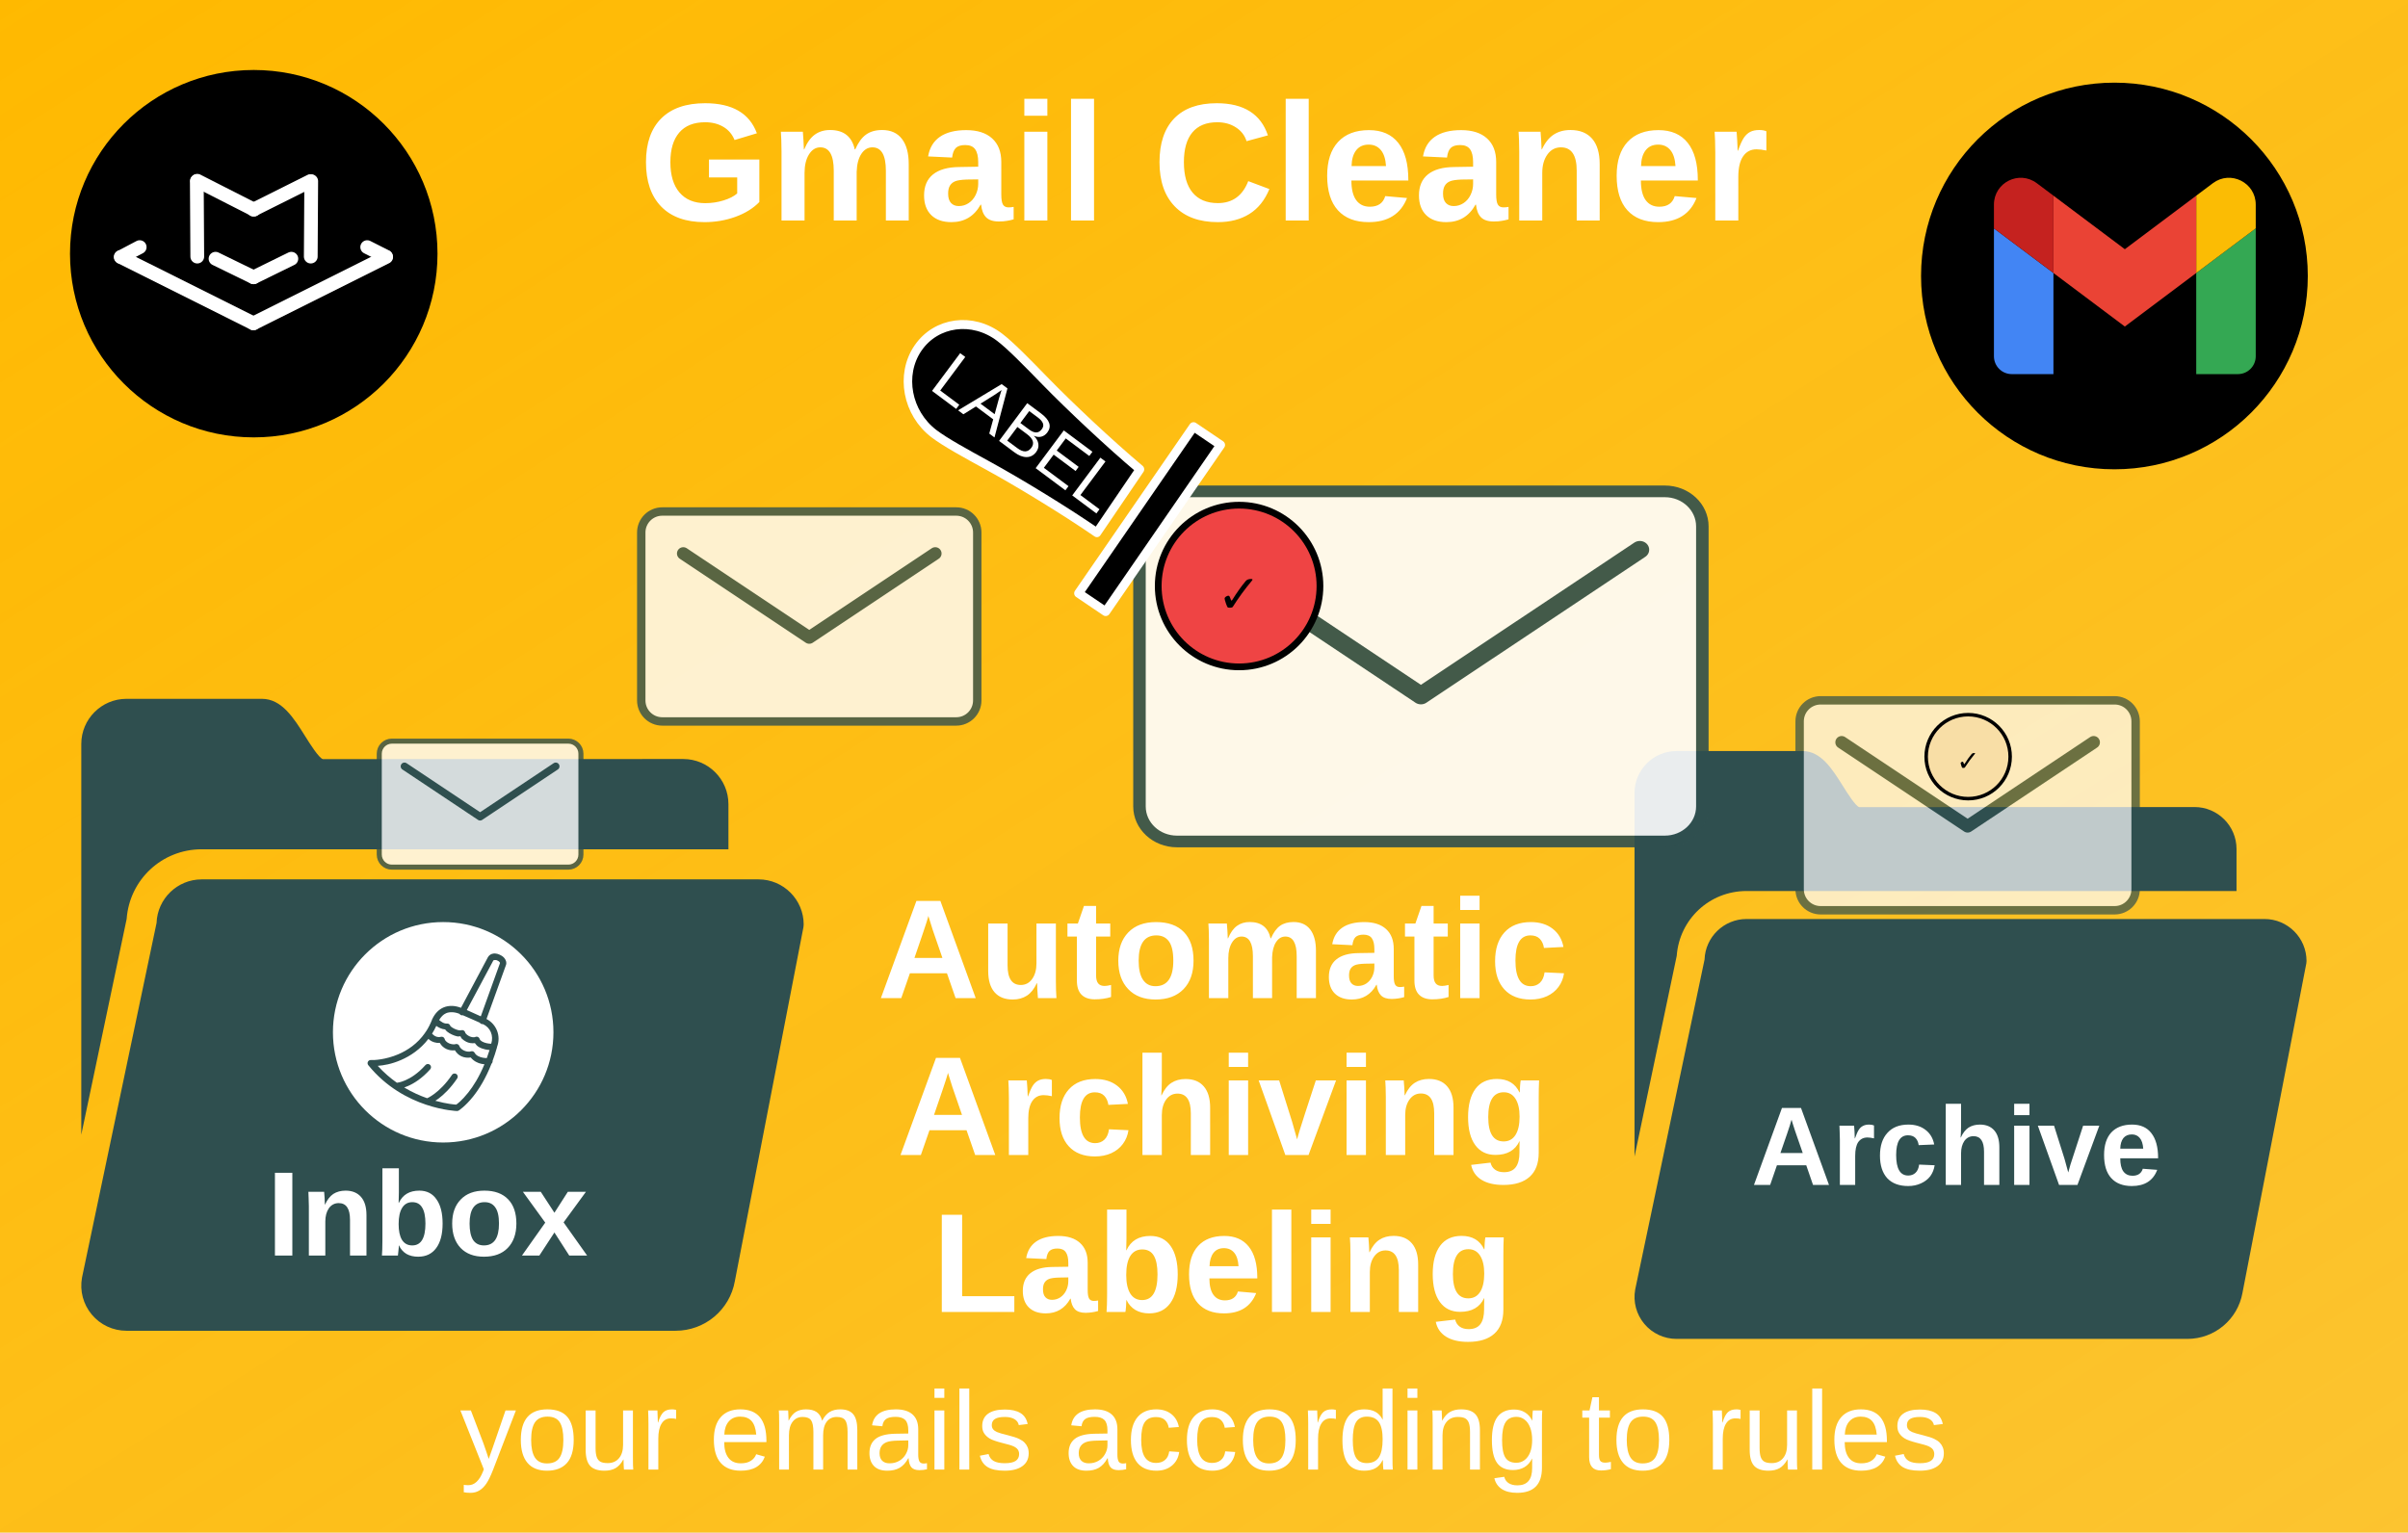
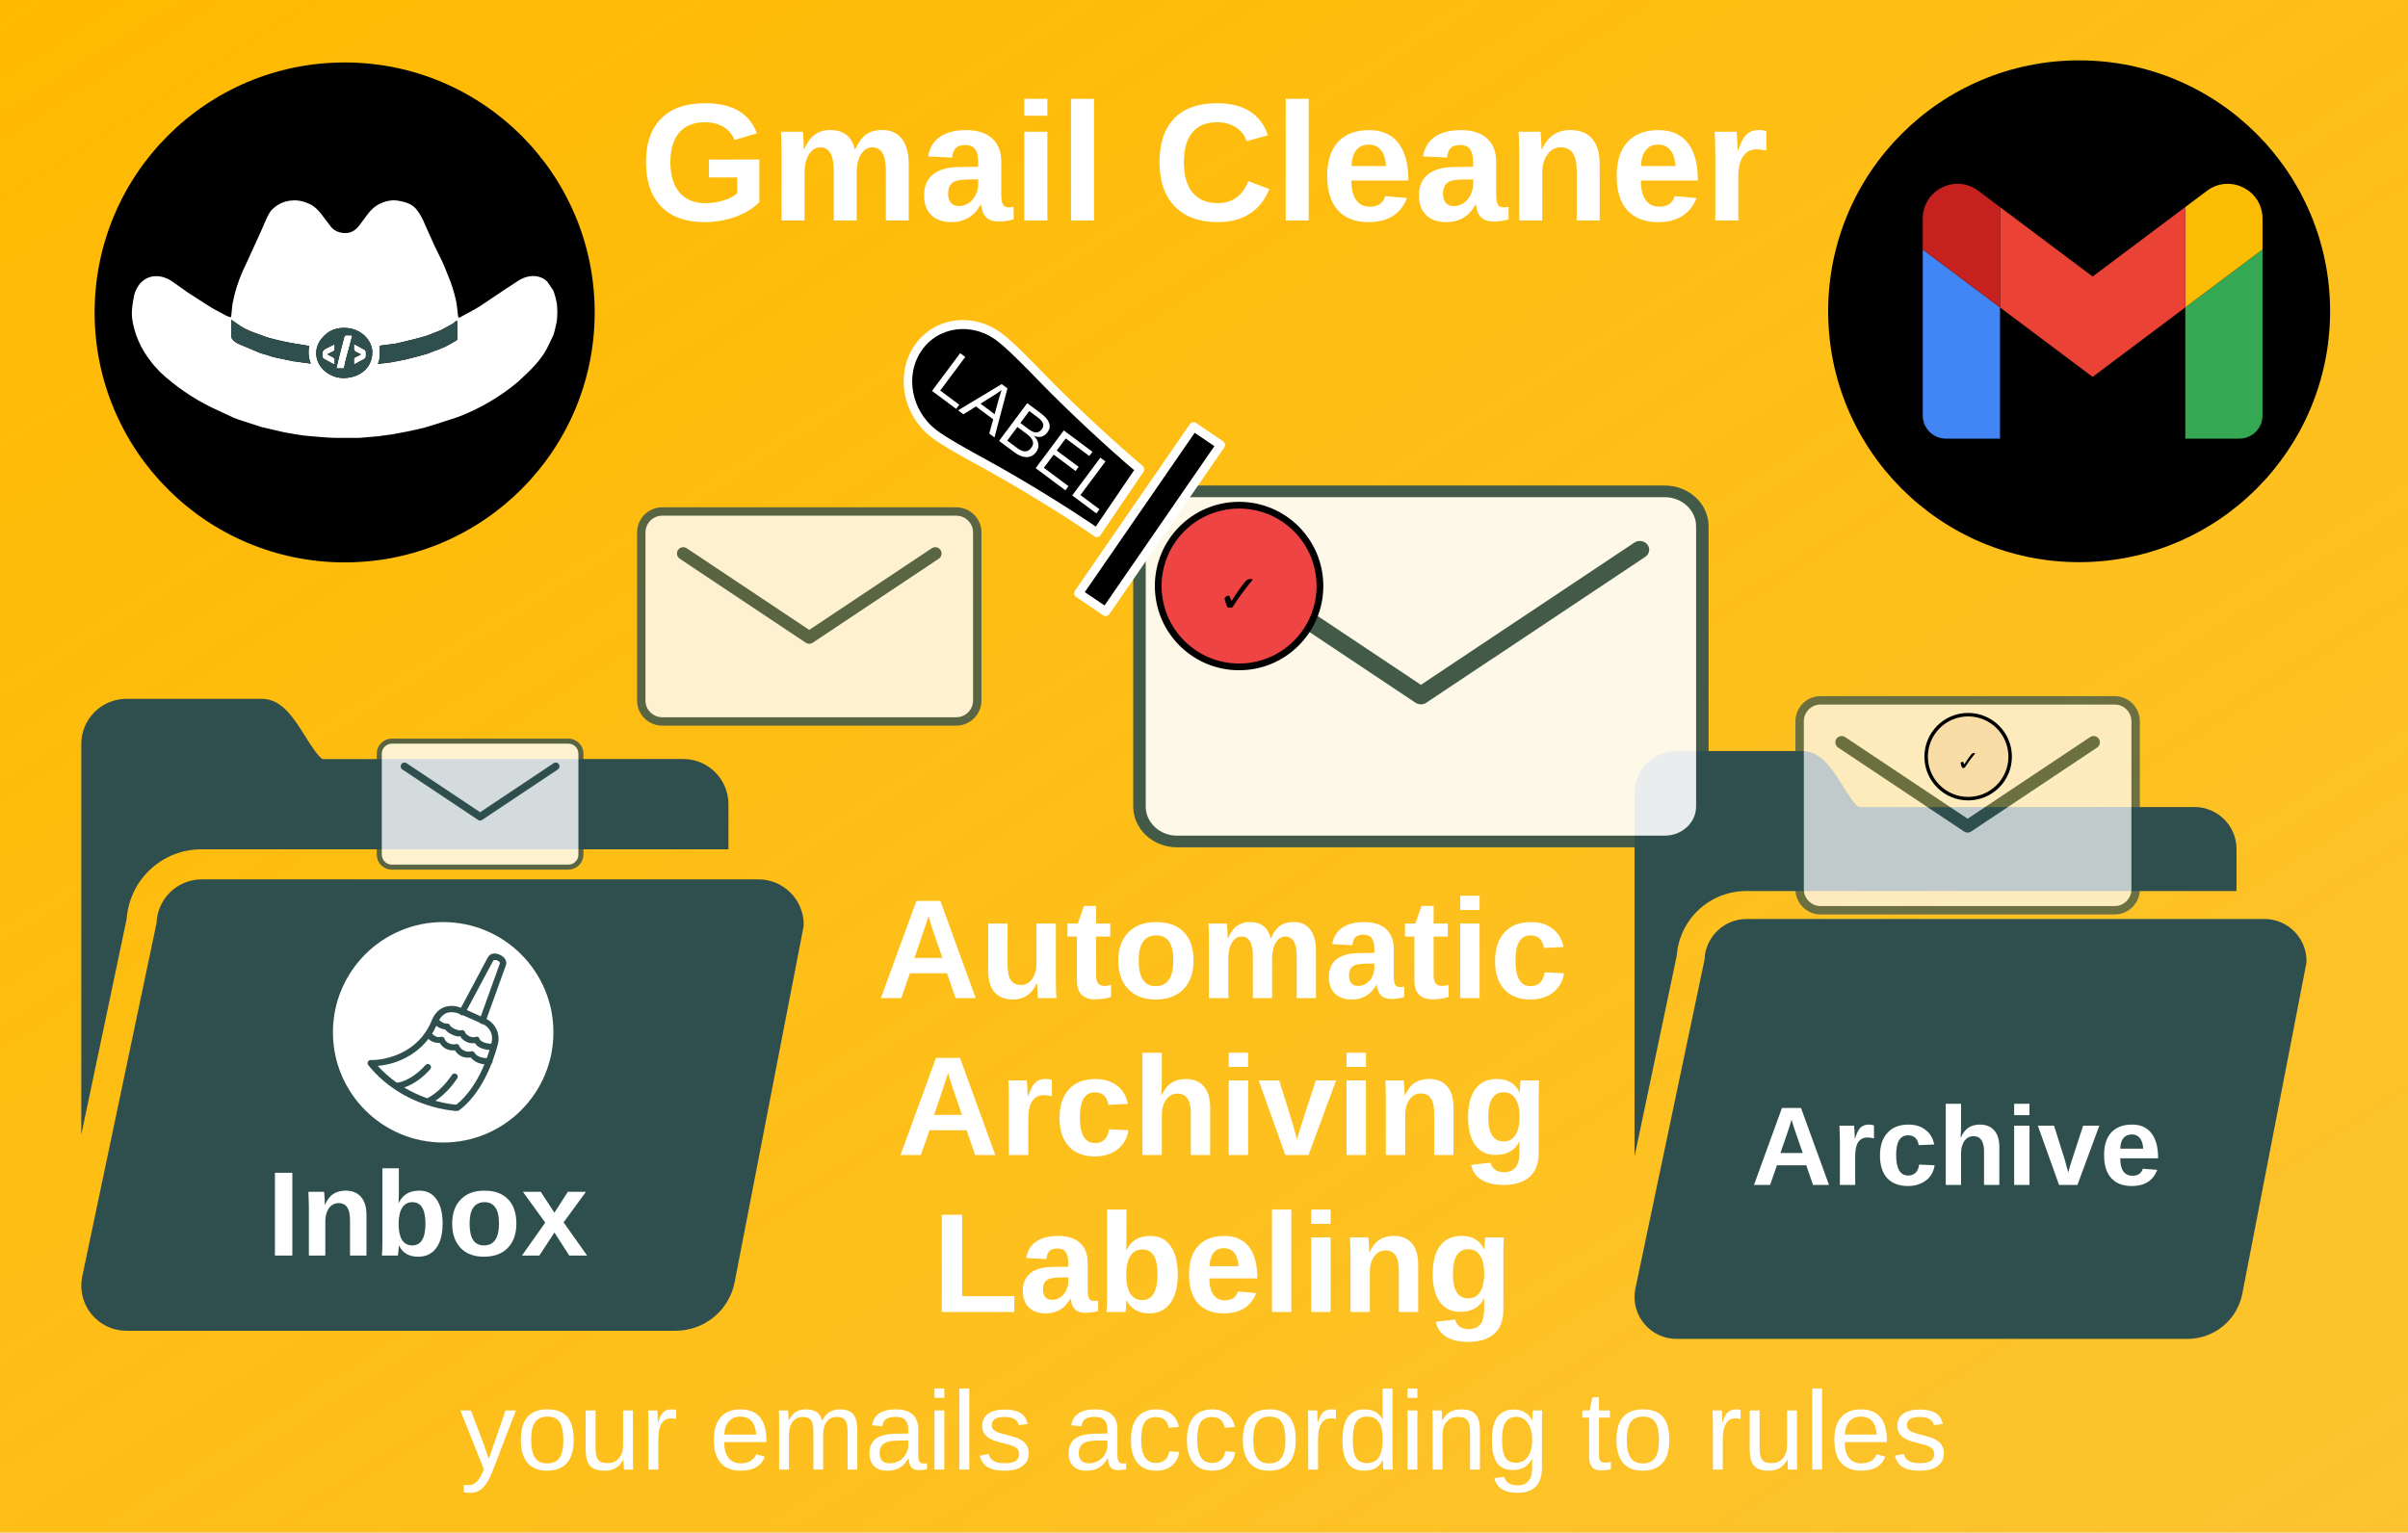
<svg xmlns="http://www.w3.org/2000/svg" width="688" height="438" viewBox="0 0 688 438" version="1.1" id="svg33">
  <defs id="defs3">
    <linearGradient id="backgroundGradient" x1="0%" y1="0%" x2="100%" y2="100%">
      <stop offset="0%" style="stop-color:#FFB900;stop-opacity:1" id="stop1" />
      <stop offset="50%" style="stop-color:#FFB900;stop-opacity:0.9" id="stop2" />
      <stop offset="100%" style="stop-color:#FFB900;stop-opacity:0.8" id="stop3" />
    </linearGradient>
  </defs>
  <rect width="688" height="438" fill="url(#backgroundGradient)" id="rect3" />
-   <g transform="translate(20, 20) scale(0.35)" id="g13">
-     <circle cx="150" cy="150" r="150" fill="#000000" id="circle3" />
-     <g transform="translate(41.25, 90)" id="g12">
-       <path stroke="#ffffff" stroke-width="15" stroke-linejoin="round" stroke-linecap="round" stroke-miterlimit="10" fill="none" stroke-opacity="1" transform="matrix(0.669295, 0.334614, -0.334614, 0.669295, 0.333239, 62.37009)" d="M -0.003 0.499 L 161.863 0.501 " id="path3" />
-       <path stroke="#ffffff" stroke-width="15" stroke-linejoin="round" stroke-linecap="round" stroke-miterlimit="10" fill="none" stroke-opacity="1" transform="matrix(-0.669295, 0.334614, -0.334614, -0.669295, 216.9994, 63.0394)" d="M -0.001 0.502 L 161.866 0.5 " id="path4" />
-       <g transform="translate(0, -6)" id="g6">
-         <path stroke="#ffffff" stroke-width="15" stroke-linejoin="round" stroke-linecap="round" stroke-miterlimit="10" fill="none" stroke-opacity="1" transform="matrix(0.672596, 0.327928, -0.327928, 0.672596, 77.71175, 69.77629)" d="M -0.001 0.501 L 46.175 0.499 " id="path5" />
-         <path stroke="#ffffff" stroke-width="15" stroke-linejoin="round" stroke-linecap="round" stroke-miterlimit="10" fill="none" stroke-opacity="1" transform="matrix(-0.671726, 0.329707, -0.329707, -0.671726, 139.616, 70.44861)" d="M 0.003 0.5 L 45.925 0.501 " id="path6" />
-       </g>
-       <path stroke="#ffffff" stroke-width="15" stroke-linejoin="round" stroke-linecap="round" stroke-miterlimit="10" fill="none" stroke-opacity="1" transform="matrix(0.666898, 0.339366, -0.339366, 0.666898, 62.81752, 0.137041)" d="M -0 0.498 L 69.388 0.502 " id="path7" />
-       <path stroke="#ffffff" stroke-width="15" stroke-linejoin="round" stroke-linecap="round" stroke-miterlimit="10" fill="none" stroke-opacity="1" transform="matrix(-0.669282, 0.334641, -0.334641, -0.669282, 155.0884, 1.137984)" d="M -0 0.498 L 69.372 0.498 " id="path8" />
-       <path stroke="#ffffff" stroke-width="15" stroke-linejoin="round" stroke-linecap="round" stroke-miterlimit="10" fill="none" stroke-opacity="1" transform="matrix(0.00451385, 0.748266, -0.748266, 0.00451385, 62.64875, 0.801297)" d="M 0.002 0.502 L 82.285 0.502 " id="path9" />
-       <path stroke="#ffffff" stroke-width="15" stroke-linejoin="round" stroke-linecap="round" stroke-miterlimit="10" fill="none" stroke-opacity="1" transform="matrix(-0.00451385, 0.748266, -0.748266, -0.00451385, 156.0444, 0.80357)" d="M -0.001 0.498 L 82.288 0.503 " id="path10" />
-       <path stroke="#ffffff" stroke-width="15" stroke-linejoin="round" stroke-linecap="round" stroke-miterlimit="10" fill="none" stroke-opacity="1" transform="matrix(-0.66196, 0.3489, -0.3489, -0.66196, 15.81318, 54.96779)" d="M -0.002 0.499 L 23.099 0.501 " id="path11" />
-       <path stroke="#ffffff" stroke-width="15" stroke-linejoin="round" stroke-linecap="round" stroke-miterlimit="10" fill="none" stroke-opacity="1" transform="matrix(0.66784, 0.337509, -0.337509, 0.66784, 201.5272, 54.30282)" d="M 0.001 0.499 L 22.894 0.499 " id="path12" />
-     </g>
-   </g>
  <text x="344" y="63.015" font-family="Arial, sans-serif" font-size="48px" font-weight="bold" fill="#ffffff" text-anchor="middle" id="text13">Gmail Cleaner</text>
  <g id="g37" transform="translate(-0.3753213,22.51928)">
    <g transform="matrix(4.3,0,0,4.3,15,160)" id="g15">
      <g id="inbox-folder">
        <g fill="#2f4f4f" id="g14">
          <path d="M 5,4 C 3.346,4 2,5.346 2,7 V 32.971 L 5.014,18.633 C 5.204,16.02 7.357,14 10,14 H 45 V 11 C 45,9.346 43.654,8 42,8 l -23.955,0.006 c -0.279,-0.101 -0.854,-1.02 -1.164,-1.514 C 16.112,5.267 15.317,4 14,4 Z m 5,12 C 8.381,16 7.058,17.289 7.002,18.895 L 2.047,42.473 c -0.157,0.876 0.081,1.771 0.652,2.453 C 3.27,45.608 4.111,46 5.002,46 H 41.488 c 1.942,0 3.599,-1.387 3.938,-3.297 L 49.984,19.176 50,19 c 0,-1.654 -1.346,-3 -3,-3 z" id="path13" />
        </g>
        <text x="25" y="41" font-family="Arial, sans-serif" font-size="8px" font-weight="bold" fill="#ffffff" text-anchor="middle" id="text14">Inbox</text>
      </g>
    </g>
    <g fill="#2f4f4f" transform="matrix(0.9,0,0,0.9,100,250)" id="g1">
      <circle cx="30" cy="25" r="35" fill="#ffffff" id="circle15" />
      <path d="M 46.438,-0.031 C 46.268,-0.038 46.098,-0.022 45.938,0 45.264,0.092 44.687,0.422 44.281,1.031 L 44.25,1.094 44.219,1.125 35.656,17.219 c -0.967,-0.357 -1.921,-0.571 -2.812,-0.594 -0.96,-0.025 -1.867,0.125 -2.688,0.469 -1.58,0.661 -2.778,1.955 -3.562,3.594 A 1,1 0 0 0 26.5,20.844 c -0.004,0.009 0.004,0.023 0,0.031 a 1,1 0 0 0 -0.031,0.062 1,1 0 0 0 -0.031,0.125 c -0.542,1.354 -1.168,2.574 -1.875,3.656 -0.008,0.012 -0.023,0.019 -0.031,0.031 a 1,1 0 0 0 -0.219,0.281 c -0.005,0.007 0.005,0.024 0,0.031 a 1,1 0 0 0 -0.094,0.156 c -2.389,3.418 -5.495,5.476 -8.438,6.75 -4.007,1.734 -7.844,1.917 -8.688,1.844 a 1,1 0 0 0 -0.875,1.625 C 17.613,49.5 34.375,50 34.375,50 a 1,1 0 0 0 0.562,-0.156 c 0,0 2.071,-1.313 4.562,-4.438 1.872,-2.348 4.005,-5.744 5.844,-10.438 a 1.003,1.003 0 0 0 0.031,-0.031 1.003,1.003 0 0 0 0.312,-0.844 1.003,1.003 0 0 0 0,-0.031 c 0.485,-1.308 0.953,-2.683 1.375,-4.188 a 1.005,1.005 0 0 0 0.031,-0.188 1.005,1.005 0 0 0 0,-0.031 C 48.426,26.218 46.943,22.434 43.75,20.781 L 49.938,3.625 V 3.594 L 49.969,3.562 C 50.172,2.85 49.937,2.168 49.562,1.625 49.209,1.112 48.688,0.71 48.062,0.438 V 0.406 C 48.043,0.397 48.019,0.416 48,0.406 47.988,0.401 47.98,0.38 47.969,0.375 47.479,0.145 46.946,-0.01 46.438,-0.031 Z m -0.125,2.094 c 0.226,-0.035 0.523,-0.036 0.844,0.125 l 0.031,0.031 h 0.031 c 0.324,0.13 0.593,0.349 0.719,0.531 0.126,0.182 0.09,0.294 0.094,0.281 L 41.938,19.938 C 41.203,19.606 40.693,19.371 39.656,18.906 38.882,18.559 38.149,18.222 37.5,17.938 L 45.938,2.156 c -0.006,0.009 0.149,-0.059 0.375,-0.094 z m -13.5,16.562 c 0.697,0.019 1.456,0.162 2.312,0.5 a 1,1 0 0 0 0.062,0.031 1,1 0 0 0 1.062,0.438 c 0.112,0.048 0.101,0.043 0.219,0.094 0.674,0.292 1.527,0.651 2.375,1.031 1.241,0.557 2.027,0.894 2.75,1.219 a 1,1 0 0 0 0.062,0.062 1,1 0 0 0 0.938,0.406 1,1 0 0 0 0.031,0 c 2.391,1.095 3.445,3.699 2.625,6.219 -0.394,-0.013 -0.696,0.007 -1.438,-0.156 -0.556,-0.122 -1.095,-0.318 -1.5,-0.562 -0.405,-0.245 -0.642,-0.487 -0.75,-0.812 A 1,1 0 0 0 40.156,26.5 c -0.338,0.169 -1.185,0.105 -1.938,-0.281 -0.376,-0.193 -0.711,-0.461 -0.938,-0.688 C 37.054,25.304 36.994,25.09 37,25.125 a 1,1 0 0 0 -1.344,-0.75 c -0.026,0.01 -0.359,0.044 -0.75,-0.031 -0.391,-0.075 -0.845,-0.236 -1.281,-0.438 -0.436,-0.202 -0.841,-0.449 -1.094,-0.656 -0.252,-0.208 -0.277,-0.422 -0.25,-0.156 a 1,1 0 0 0 -1.062,-0.875 c -1.005,0.096 -1.943,-0.644 -2.5,-1.125 0.587,-0.99 1.312,-1.777 2.219,-2.156 0.554,-0.232 1.178,-0.332 1.875,-0.312 z m -5,4.344 c 0.694,0.501 1.662,1.02 2.812,1.125 0.182,0.27 0.385,0.49 0.625,0.688 0.435,0.358 0.967,0.677 1.531,0.938 0.564,0.261 1.153,0.479 1.75,0.594 0.309,0.06 0.625,-0.057 0.938,-0.062 0.147,0.228 0.214,0.527 0.406,0.719 0.404,0.404 0.889,0.749 1.438,1.031 0.814,0.418 1.791,0.562 2.75,0.438 0.329,0.492 0.722,0.906 1.188,1.188 0.682,0.412 1.431,0.66 2.125,0.812 0.488,0.107 0.935,0.151 1.344,0.188 -0.277,0.899 -0.577,1.744 -0.875,2.562 -0.361,-0.011 -0.8,-0.033 -1.281,-0.125 C 41.469,32.853 40.434,32.366 40,31.531 A 1,1 0 0 0 38.781,31.062 c -0.496,0.175 -1.394,0.101 -2.156,-0.25 -0.762,-0.351 -1.338,-0.963 -1.469,-1.406 a 1,1 0 0 0 -1.344,-0.625 C 33.572,28.884 32.623,28.854 31.844,28.5 31.064,28.146 30.558,27.547 30.5,27.219 A 1,1 0 0 0 29.25,26.438 c -0.947,0.255 -1.682,-0.082 -2.281,-0.531 -0.205,-0.154 -0.359,-0.322 -0.5,-0.469 0.483,-0.768 0.935,-1.587 1.344,-2.469 z m -2.5,4.125 c 0.148,0.135 0.289,0.271 0.469,0.406 0.738,0.554 1.876,0.951 3.156,0.875 0.465,0.871 1.218,1.54 2.094,1.938 0.865,0.393 1.783,0.52 2.688,0.406 0.498,0.817 1.195,1.507 2.062,1.906 0.926,0.426 1.965,0.534 2.969,0.375 0.935,1.166 2.262,1.806 3.438,2.031 0.313,0.06 0.622,0.098 0.906,0.125 -1.663,4.019 -3.529,6.959 -5.156,9 -2.085,2.615 -3.495,3.6 -3.812,3.812 -0.355,-0.015 -2.962,-0.2 -6.625,-1.219 0.301,-0.197 0.623,-0.398 0.969,-0.656 1.669,-1.249 3.852,-3.289 5.969,-6.438 A 1,1 0 0 0 33.5,38.094 1,1 0 0 0 32.781,38.531 C 30.798,41.483 28.756,43.374 27.25,44.5 c -1.43,1.07 -2.259,1.404 -2.344,1.438 -2.249,-0.792 -4.742,-1.88 -7.281,-3.406 0.365,-0.121 0.756,-0.28 1.188,-0.469 1.898,-0.829 4.436,-2.374 7.031,-5.281 a 1,1 0 0 0 -0.906,-1.688 1,1 0 0 0 -0.594,0.344 c -2.404,2.693 -4.661,4.06 -6.312,4.781 C 16.38,40.94 15.438,41 15.438,41 a 1.002,1.002 0 0 0 -0.125,0.031 c -2.073,-1.461 -4.145,-3.239 -6.094,-5.375 1.904,-0.149 4.354,-0.536 7.375,-1.844 2.985,-1.292 6.168,-3.403 8.719,-6.719 z" id="path1" />
    </g>
  </g>
  <g transform="matrix(4,0,0,4,459.0077,198.6452)" id="g17">
    <g id="archive-folder">
      <g fill="#2f4f4f" id="g16">
        <path d="M 5,4 C 3.346,4 2,5.346 2,7 V 32.971 L 5.014,18.633 C 5.204,16.02 7.357,14 10,14 H 45 V 11 C 45,9.346 43.654,8 42,8 l -23.955,0.006 c -0.279,-0.101 -0.854,-1.02 -1.164,-1.514 C 16.112,5.267 15.317,4 14,4 Z m 5,12 C 8.381,16 7.058,17.289 7.002,18.895 L 2.047,42.473 c -0.157,0.876 0.081,1.771 0.652,2.453 C 3.27,45.608 4.111,46 5.002,46 H 41.488 c 1.942,0 3.599,-1.387 3.938,-3.297 L 49.984,19.176 50,19 c 0,-1.654 -1.346,-3 -3,-3 z" id="path15" />
      </g>
      <text x="25" y="35" font-family="Arial, sans-serif" font-size="8px" font-weight="bold" fill="#ffffff" text-anchor="middle" id="text16">Archive</text>
    </g>
  </g>
  <g id="g40" transform="matrix(1.121256,0,0,1.121256,-36.34875,-28.7038)">
    <text x="344" y="280" font-family="Arial, sans-serif" font-size="36px" font-weight="bold" fill="#ffffff" text-anchor="middle" id="text17">Automatic</text>
    <text x="344" y="320" font-family="Arial, sans-serif" font-size="36px" font-weight="bold" fill="#ffffff" text-anchor="middle" id="text18">Archiving</text>
    <text x="344" y="360" font-family="Arial, sans-serif" font-size="36px" font-weight="bold" fill="#ffffff" text-anchor="middle" id="text19">Labeling</text>
  </g>
  <text x="344" y="420" font-family="Arial, sans-serif" font-size="32" fill="#ffffff" text-anchor="middle" id="text20">
    your emails according to rules
  </text>
  <g transform="matrix(0.7202525,0,0,0.7202525,108.3595,211.8092)" id="g21">
    <g opacity="0.8" id="g20">
      <rect x="0" y="0" width="80" height="50" rx="5" fill="#fefeff" stroke="#2f4f4f" stroke-width="2" id="rect20" />
      <path d="M 10,10 40,30 70,10" fill="none" stroke="#2f4f4f" stroke-width="3" stroke-linecap="round" stroke-linejoin="round" id="path20" />
    </g>
  </g>
  <g transform="matrix(1.2,0,0,1.2,183.2169,146.1831)" id="g21-8">
    <g opacity="0.8" id="g20-8">
      <rect x="0" y="0" width="80" height="50" rx="5" fill="#fefeff" stroke="#2f4f4f" stroke-width="2" id="rect20-2" />
      <path d="M 10,10 40,30 70,10" fill="none" stroke="#2f4f4f" stroke-width="3" stroke-linecap="round" stroke-linejoin="round" id="path20-4" />
    </g>
  </g>
  <g id="g36" transform="translate(64.17995,25.14653)">
    <g transform="matrix(1.2,0,0,1.2,450,175)" id="g25">
      <g opacity="0.7" id="g24">
        <rect x="0" y="0" width="80" height="50" rx="5" fill="#fefeff" stroke="#2f4f4f" stroke-width="2" id="rect23" />
        <path d="M 10,10 40,30 70,10" fill="none" stroke="#2f4f4f" stroke-width="3" stroke-linecap="round" stroke-linejoin="round" id="path23" />
      </g>
    </g>
    <g transform="translate(498.1491,191.1003)" id="g29">
      <circle cx="0" cy="0" r="12" fill="#f8dea6" stroke="#000000" stroke-width="1" id="circle28" />
      <text x="0" y="4" font-family="Arial, sans-serif" font-size="8px" font-weight="bold" fill="#000000" text-anchor="middle" id="text28">✓</text>
    </g>
  </g>
-   <g transform="matrix(0.85,0,0,0.85,525.4961,15.12082)" id="g33">
+   <g transform="matrix(1.103143,0,0,1.103143,491.9955,6.219975)" id="g33">
    <circle cx="92.5" cy="75" r="65" fill="#000000" id="circle29" />
    <path fill="#4285f4" d="M 58,108 H 72 V 74 L 52,59 v 43 c 0,3.32 2.69,6 6,6" id="path29" />
    <path fill="#34a853" d="m 120,108 h 14 c 3.32,0 6,-2.69 6,-6 V 59 l -20,15" id="path30" />
    <path fill="#fbbc04" d="m 120,48 v 26 l 20,-15 v -8 c 0,-7.42 -8.47,-11.65 -14.4,-7.2" id="path31" />
    <path fill="#ea4335" d="M 72,74 V 48 L 96,66 120,48 V 74 L 96,92" id="path32" />
    <path fill="#c5221f" d="m 52,51 v 8 L 72,74 V 48 L 66.4,43.8 C 60.46,39.35 52,43.58 52,51" id="path33" />
  </g>
  <g id="g39" transform="translate(26.00844,-5.307845)">
    <g id="g35" transform="translate(18.76607,9.383033)">
      <g transform="matrix(1.78689,0,0,1.667609,280.7918,136.3522)" id="g23">
        <g opacity="0.9" id="g22">
          <rect x="0" y="0" width="90" height="60" rx="6" fill="#fefeff" stroke="#2f4f4f" stroke-width="2" id="rect21" />
          <path d="M 10,10 45,35 80,10" fill="none" stroke="#2f4f4f" stroke-width="3" stroke-linecap="round" stroke-linejoin="round" id="path21" />
        </g>
      </g>
      <g transform="matrix(1.925321,0,0,1.925321,309.2519,163.4062)" id="g28">
        <circle cx="0" cy="0" r="12" fill="#ef4444" stroke="#000000" stroke-width="1" id="circle27" />
        <text x="0" y="4" font-family="Arial, sans-serif" font-size="8px" font-weight="bold" fill="#000000" text-anchor="middle" id="text27">✓</text>
      </g>
    </g>
    <g id="g38">
      <g transform="matrix(0.0517812,-0.07617645,0.07232749,0.05512454,157.8058,160.6769)" id="g26" style="stroke:#ffffff;stroke-width:27.347;stroke-dasharray:none;stroke-opacity:1">
        <path stroke-width="400" stroke-linecap="round" stroke-linejoin="round" stroke="#000000" fill="#000000" d="m 9999.609,16313.086 7.579,-0.08 c 496.718,-2.227 946.21,-217.891 1272.031,-565.625 327.5,-349.492 530.078,-832.266 530.078,-1365.586 0,-435.781 -104.883,-1143.789 -230.313,-1991.289 -151.601,-1023.125 -333.867,-2754.18 -391.289,-3997.969 H 8811.562 c -57.422,1243.789 -239.805,2974.844 -391.328,3997.969 -125.469,847.5 -230.312,1555.508 -230.312,1991.289 0,533.32 202.578,1016.094 530.039,1365.586 327.5,349.531 779.922,565.703 1279.649,565.703 z" transform="matrix(0.1,0,0,-0.1,0,2000)" id="path25" style="stroke:#ffffff;stroke-width:273.467;stroke-dasharray:none;stroke-opacity:1" />
      </g>
      <path stroke-width="4.007" stroke-linecap="round" stroke-linejoin="round" stroke="#000000" fill="#000000" d="m 322.735,132.472 -7.737,-5.232 -32.832,47.623 7.737,5.232 z" id="path26" style="stroke:#ffffff;stroke-width:2.54;stroke-dasharray:none;stroke-opacity:1" />
      <text x="291.389" y="-49.842" font-family="Arial, sans-serif" font-size="19.542px" fill="#ffffff" text-anchor="middle" id="text20-9" transform="rotate(36.7142)" style="stroke:#ffffff;stroke-width:0;stroke-dasharray:none;stroke-opacity:1">LABEL</text>
    </g>
  </g>
+   <g id="g3" transform="matrix(1.654667,0,0,1.654667,-25.65413,-9.794748)">
+     <circle cx="75.017" cy="59.882" r="43.174" fill="#000000" id="circle3-5" style="stroke-width:0.288" />
+     <g transform="matrix(0.06660402,0,0,0.05968489,36.78988,39.89283)" id="g7">
+       <path fill="#ffffff" d="m 664,693 -53,5 h -53 c -21,0 -41,-2 -62,-4 l -29,-3 -23,-4 -30,-6 -23,-6 -31,-8 -25,-9 c -16,-6 -33,-11 -48,-18 L 231,611 A 555,555 0 0 1 96,508 C 87,497 78,487 71,476 A 274,274 0 0 1 23,353 c -2,-18 0,-36 3,-54 2,-18 7,-33 17,-47 11,-14 25,-22 42,-22 15,0 27,5 39,13 l 43,34 53,38 c 15,11 32,20 48,30 l 5,2 c 6,3 6,3 7,-3 l 3,-33 6,-30 a 494,494 0 0 1 30,-88 l 25,-61 13,-32 13,-33 c 5,-13 11,-27 22,-36 a 75,75 0 0 1 84,-13 c 20,7 32,24 44,42 l 19,28 c 11,15 33,21 50,15 10,-4 17,-11 23,-20 l 24,-36 c 9,-12 19,-22 32,-28 16,-8 33,-11 51,-6 15,3 29,9 39,21 7,9 13,20 18,31 l 18,45 15,37 c 8,19 17,37 24,56 l 16,45 a 480,480 0 0 1 15,60 l 4,38 c 1,4 2,5 5,3 18,-11 36,-21 53,-33 l 56,-42 45,-33 c 13,-8 27,-13 43,-11 12,2 22,7 30,17 l 14,23 c 3,6 4,13 6,19 l 4,19 a 274,274 0 0 1 0,52 c -3,14 -5,28 -9,41 l -17,39 c -8,17 -19,33 -31,48 -13,16 -28,31 -42,46 A 529,529 0 0 1 869,637 l -55,20 -32,11 -23,6 -25,6 -19,4 -19,4 -28,4 -4,1 m -146,-193 3,3 c 20,20 44,26 71,19 19,-5 34,-16 44,-33 8,-15 11,-31 9,-48 -3,-18 -12,-33 -26,-45 a 74,74 0 0 0 -77,-10 c -10,5 -18,12 -25,21 a 71,71 0 0 0 1,93 m 189,-75 -7,1 -27,4 c -9,1 -9,1 -8,10 v 2 c 0,14 1,28 -5,42 l 36,-5 36,-8 25,-7 26,-8 c 8,-2 15,-6 22,-9 19,-7 37,-16 54,-28 3,-2 7,-3 7,-8 v -48 l -1,-4 -4,2 c -3,3 -5,6 -9,8 l -30,18 -37,16 -33,10 -26,7 -19,5 m -335,33 17,6 51,12 46,7 c -6,-17 -7,-34 -4,-51 l -10,-2 -33,-6 a 678,678 0 0 1 -66,-17 l -32,-13 c -18,-7 -34,-16 -48,-28 l -13,-10 v 45 c 0,3 0,7 2,10 3,6 9,10 15,14 l 51,24 c 7,4 15,6 24,9 z" id="path1-9" />
+       <path fill="#ffffff" d="m 573,405 c 1,-3 3,-4 6,-4 h 11 c 3,0 4,0 3,4 l -17,71 -4,21 h -17 c -3,0 -3,-1 -2,-3 l 8,-37 z" id="path2" />
+       <path fill="#ffffff" d="m 537,480 -17,-11 c -2,-1 -3,-3 -3,-6 v -7 c -2,-8 2,-13 9,-17 l 22,-12 v 17 l -3,3 -16,9 15,9 4,4 v 17 z" id="path3-4" />
+       <path fill="#ffffff" d="m 614,458 2,-2 -15,-8 -3,-6 v -16 l 29,18 2,4 v 13 c 0,4 -1,7 -5,9 l -23,14 -3,1 v -16 c 0,-2 2,-3 3,-4 z" id="path4-8" />
+       <path fill="#2f4f4f" d="m 518,500 a 72,72 0 0 1 -1,-93 c 7,-9 15,-16 25,-21 25,-11 56,-8 77,10 14,12 23,27 26,45 2,17 -1,33 -9,48 a 69,69 0 0 1 -44,33 71,71 0 0 1 -74,-22 m 55,-94 -12,51 -8,37 c -1,2 -1,3 2,3 h 17 l 4,-21 17,-71 c 1,-4 0,-4 -3,-4 h -11 c -3,0 -5,1 -6,5 m -35,74 10,6 v -17 l -4,-4 -15,-9 16,-9 3,-3 v -17 l -22,12 c -7,4 -11,9 -9,17 v 7 c 0,3 1,5 3,6 l 18,11 m 75,-22 -12,7 c -1,1 -3,2 -3,4 v 16 l 3,-1 23,-14 c 4,-2 5,-5 5,-9 v -13 l -2,-4 -29,-18 v 16 l 3,6 15,8 z" id="path5-8" />
+       <path fill="#2f4f4f" d="m 707,425 19,-5 26,-7 33,-10 37,-16 30,-18 c 4,-2 6,-5 9,-8 l 4,-2 1,4 v 48 c 0,5 -4,6 -7,8 -17,12 -35,21 -54,28 -7,3 -14,7 -22,9 l -26,8 -25,7 -36,8 -36,5 c 6,-14 5,-28 5,-42 v -2 c -1,-9 -1,-9 8,-10 l 27,-4 z" id="path6-2" />
+       <path fill="#2f4f4f" d="m 371,457 c -8,-2 -16,-4 -23,-8 l -51,-24 c -6,-4 -12,-8 -15,-14 -2,-3 -2,-7 -2,-10 v -45 l 13,10 c 14,12 30,21 48,28 l 32,13 a 395,395 0 0 0 66,17 l 33,6 10,2 c -3,17 -2,34 4,51 l -46,-7 -51,-12 z" id="path7-4" />
+     </g>
+   </g>
</svg>
